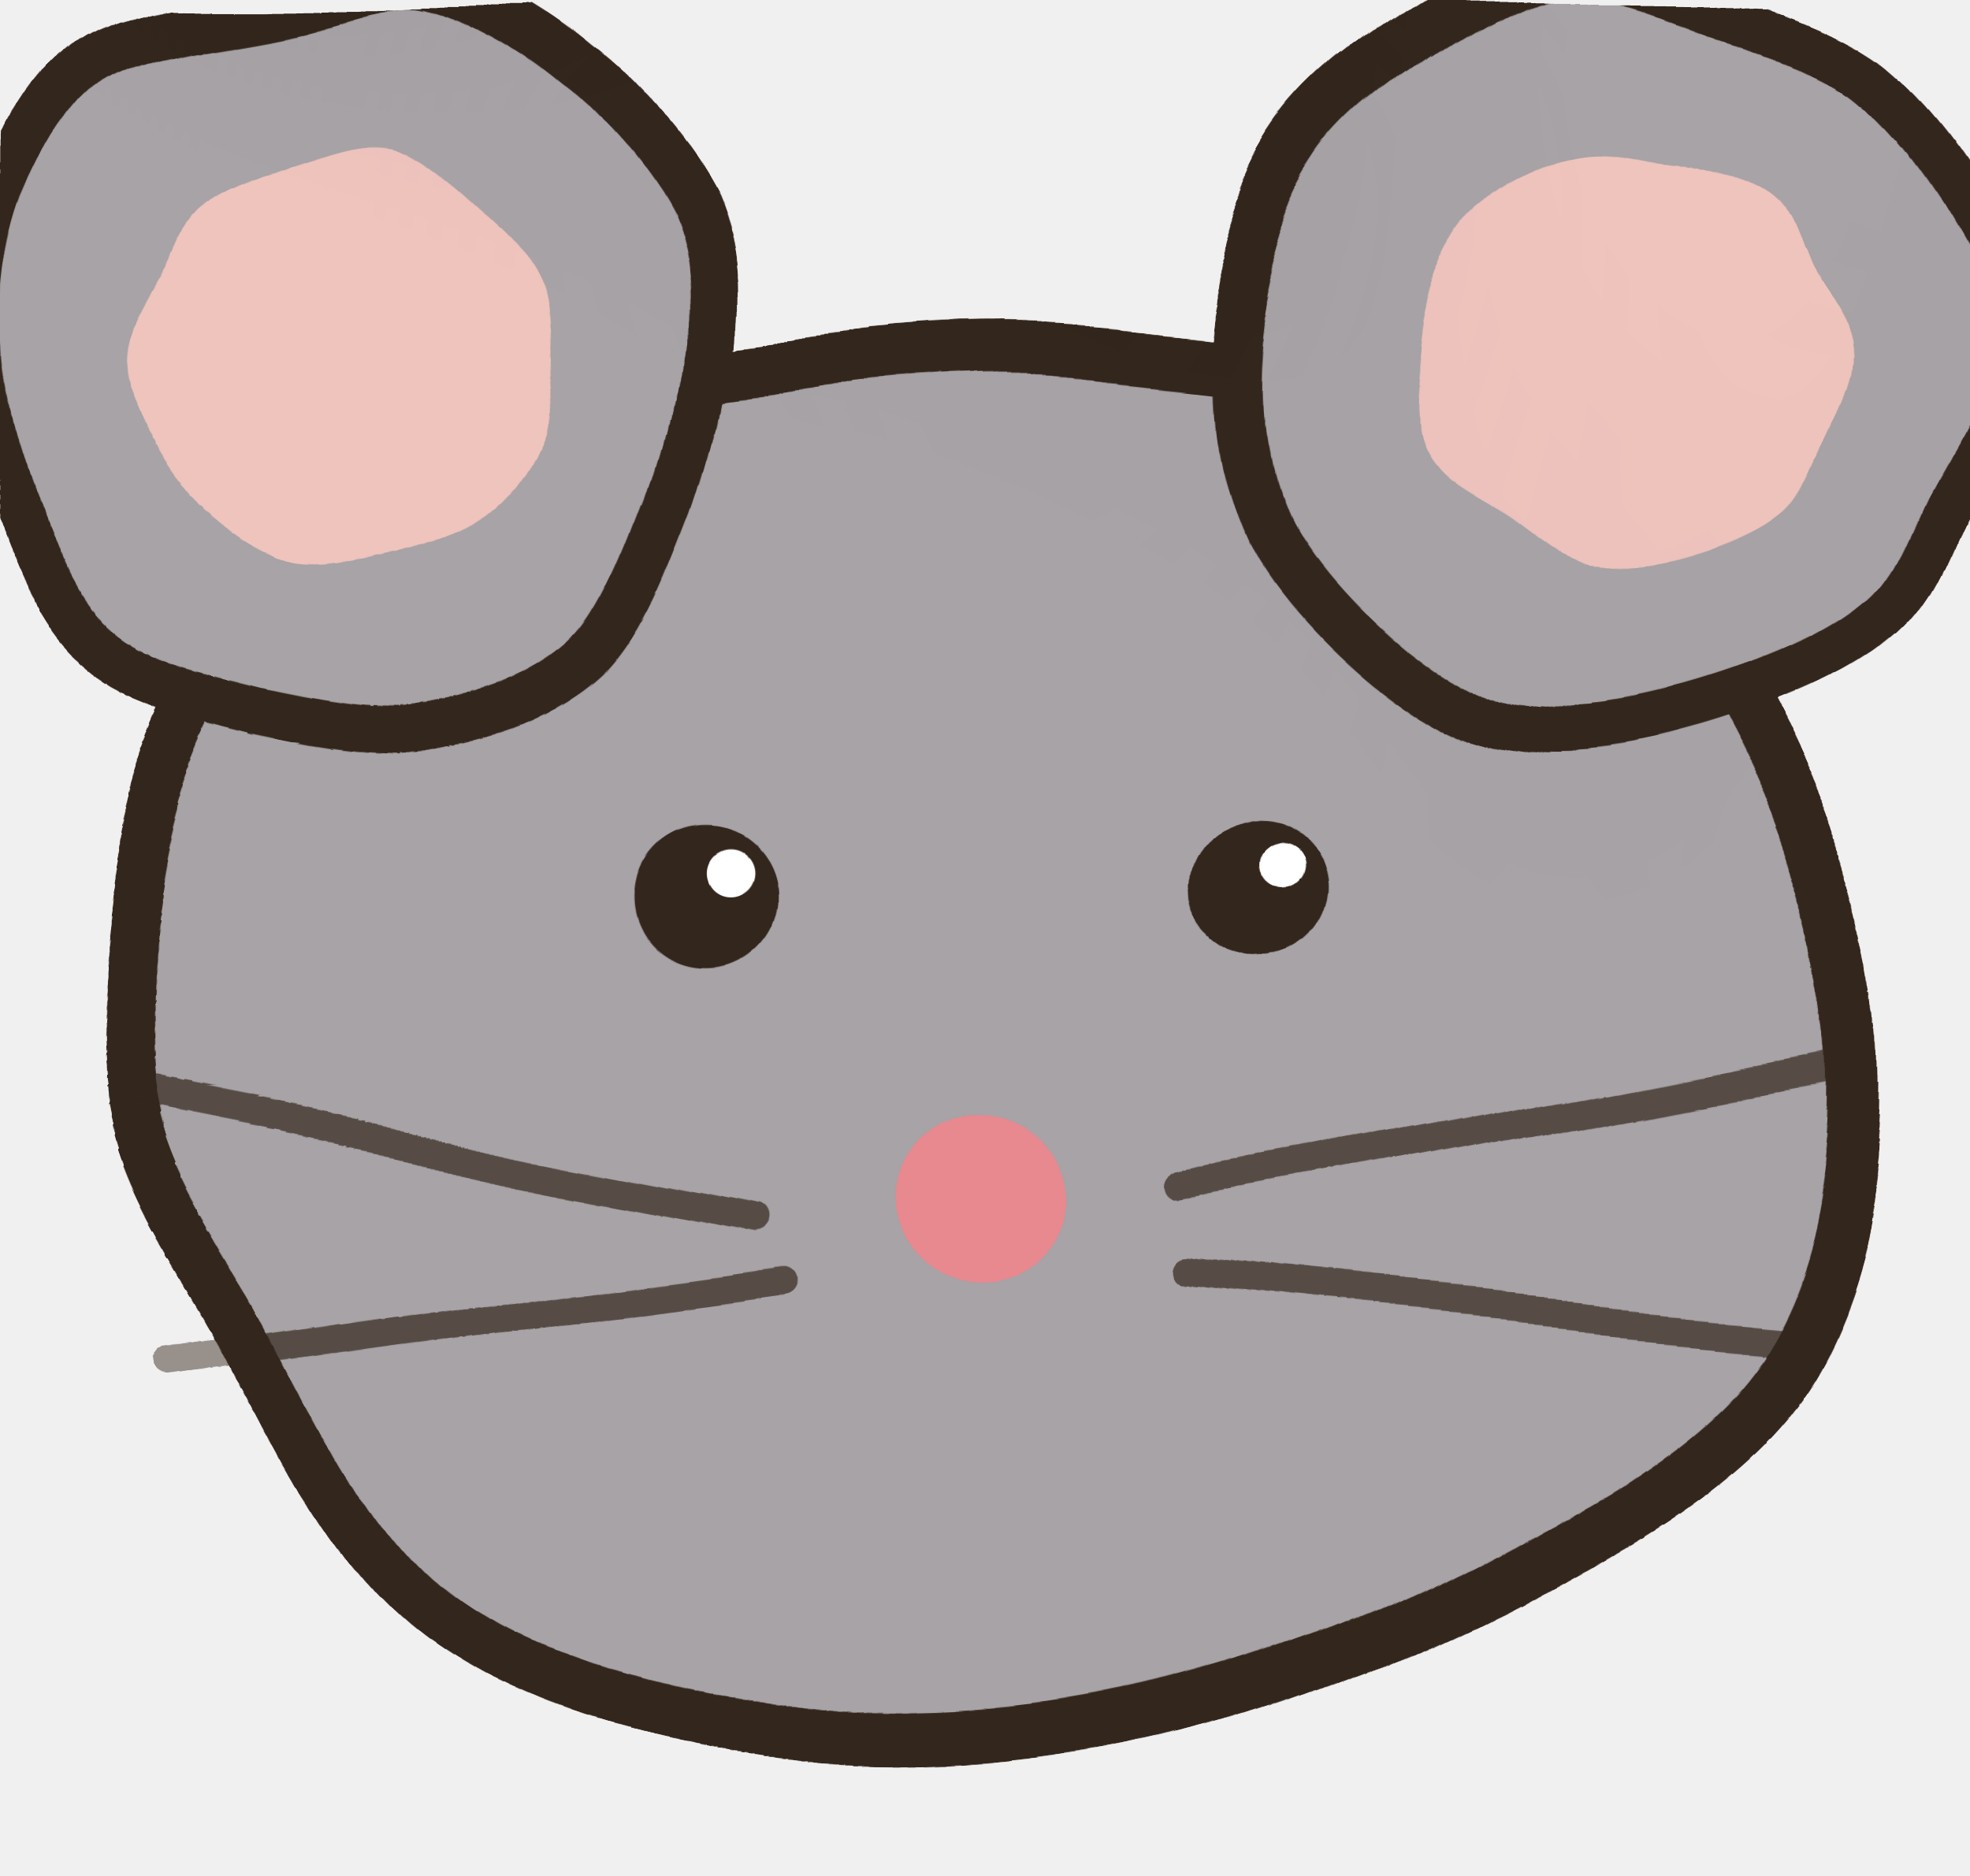
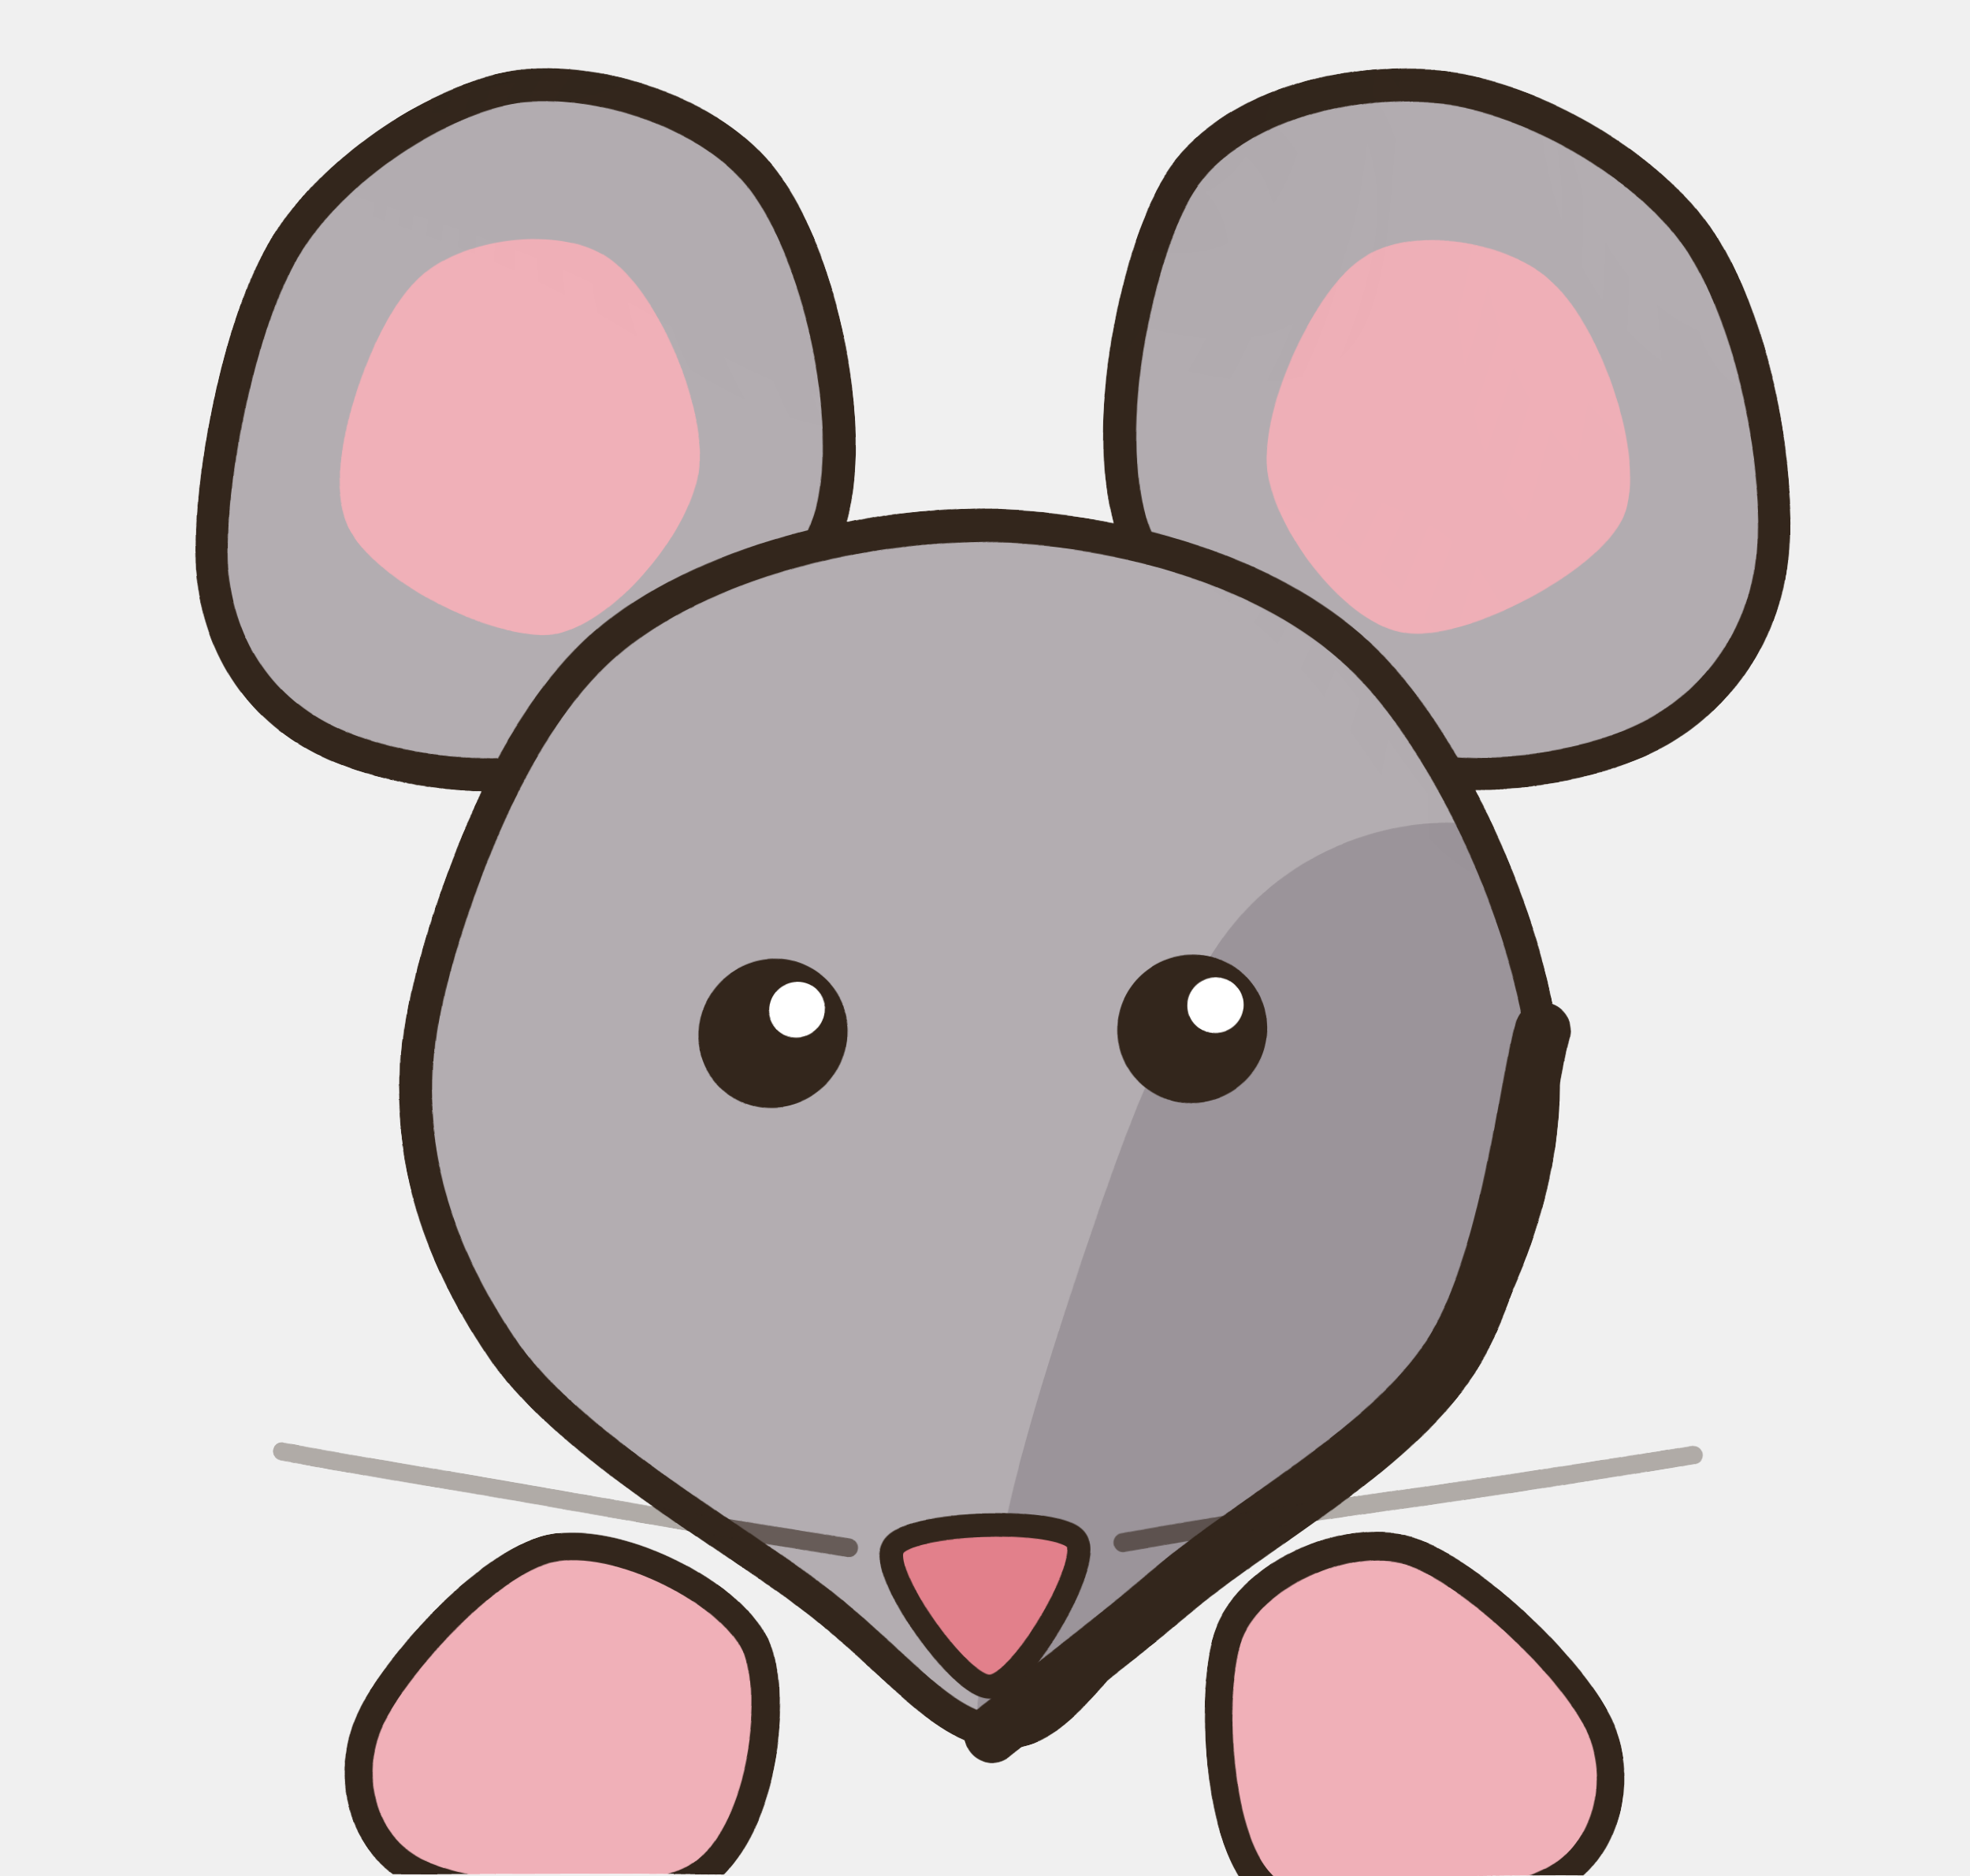
<svg xmlns="http://www.w3.org/2000/svg" viewBox="0 0 84 80" width="84" height="80">
  <defs>
    <filter id="art" x="-4%" y="-4%" width="108%" height="108%" color-interpolation-filters="sRGB">
      <feTurbulence type="fractalNoise" baseFrequency="0.032" numOctaves="2" seed="551" result="w" />
-       <feDisplacementMap in="SourceGraphic" in2="w" scale="2.6" xChannelSelector="R" yChannelSelector="G" result="d" />
+       <feDisplacementMap in="SourceGraphic" in2="w" scale="1" xChannelSelector="R" yChannelSelector="G" result="d" />
      <feTurbulence type="fractalNoise" baseFrequency="0.007" numOctaves="3" seed="558" result="t" />
      <feColorMatrix in="t" type="matrix" values="0.3 0 0 0 0.85  0.3 0 0 0 0.85  0.3 0 0 0 0.85  0 0 0 0 1" result="tw" />
      <feBlend in="d" in2="tw" mode="multiply" result="m" />
      <feComposite in="m" in2="d" operator="in" />
    </filter>
    <filter id="blur" x="-30%" y="-30%" width="160%" height="160%">
      <feGaussianBlur stdDeviation="8" />
    </filter>
    <filter id="blur2" x="-30%" y="-30%" width="160%" height="160%">
      <feGaussianBlur stdDeviation="2.5" />
    </filter>
    <pattern id="hatch" width="6" height="6" patternUnits="userSpaceOnUse" patternTransform="rotate(38)">
      <line x1="0" y1="0" x2="0" y2="6" stroke="#33261c" stroke-width="1.2" />
    </pattern>
    <pattern id="hatch2" width="5" height="5" patternUnits="userSpaceOnUse" patternTransform="rotate(-48)">
      <line x1="0" y1="0" x2="0" y2="5" stroke="#33261c" stroke-width="1" />
    </pattern>
    <pattern id="hatchw" width="7" height="7" patternUnits="userSpaceOnUse" patternTransform="rotate(30)">
      <line x1="0" y1="0" x2="0" y2="7" stroke="#fff8e0" stroke-width="1.3" />
    </pattern>
  </defs>
  <g filter="url(#art)">
-     <path d="M79.1 45C79.3 49.5 78.4 54.4 76 58.1C73.6 61.7 69.3 64.3 64.8 66.7C60.3 69.2 54.2 71.8 48.8 73C43.5 74.2 37.7 74.6 32.6 74C27.6 73.3 22.3 71.9 18.6 69C14.8 66 12.3 60.2 10.2 56.3C8 52.4 5.9 49.8 5.6 45.4C5.3 41.1 6.1 34.5 8.5 30.1C10.8 25.8 15.5 21.8 19.8 19.4C24 17 29.3 16.4 34.1 15.8C38.9 15.1 43.3 14.8 48.6 15.4C53.8 16 61.3 16.7 65.7 19.3C70.1 21.8 72.5 26.5 74.7 30.8C77 35.1 78.9 40.4 79.1 45Z" fill="#a7a3a6" stroke="#33261c" stroke-width="2.2" stroke-linejoin="round" stroke-linecap="round" />
-     <path d="M30.6 14.7C30.4 16.9 29.8 19.4 29 21.7C28.1 24 27.1 26.8 25.5 28.4C23.8 30 21.3 30.9 18.9 31.2C16.6 31.6 13.9 31 11.5 30.5C9.2 29.9 6.4 29.4 4.7 28C2.9 26.6 2 24.3 1.1 22.1C0.1 19.9 -0.8 17.3 -0.9 15C-1.1 12.6 -0.8 10.1 0 8C0.9 5.9 2.1 3.5 4.1 2.2C6.2 0.9 9.9 0.7 12.3 0.1C14.6 -0.4 16.1 -1.3 18.2 -0.9C20.3 -0.5 22.9 1 24.8 2.6C26.8 4.1 28.9 6.6 29.9 8.6C30.8 10.7 30.7 12.5 30.6 14.7Z" fill="#a7a3a6" stroke="#33261c" stroke-width="2" stroke-linejoin="round" stroke-linecap="round" />
-     <path d="M23.8 15.4C23.8 16.6 24 17.9 23.6 19.1C23.1 20.2 22.2 21.5 21 22.3C19.9 23.1 18.2 23.4 16.8 23.7C15.5 24 14.3 24.3 13 24C11.8 23.7 10.3 22.6 9.4 21.8C8.4 21 7.9 20.3 7.3 19.2C6.8 18.2 5.9 16.8 5.9 15.5C5.9 14.3 6.8 12.9 7.4 11.7C7.9 10.5 8.2 9.3 9.1 8.5C10 7.7 11.6 7.2 12.9 6.7C14.2 6.3 15.5 5.7 16.8 5.9C18 6.2 19.4 7.4 20.5 8.4C21.6 9.4 22.9 10.5 23.4 11.7C23.9 12.8 23.7 14.1 23.8 15.4Z" fill="#efc4bd" />
-     <path d="M85.9 14.7C85.8 17 83.9 19.9 82.8 21.9C81.8 24 81.4 25.6 79.6 27C77.8 28.5 74.3 29.8 71.8 30.5C69.3 31.2 66.8 31.6 64.7 31.2C62.5 30.9 60.8 29.7 59 28.3C57.2 26.8 54.9 24.5 53.8 22.3C52.8 20.1 52.4 17.7 52.6 15.2C52.7 12.8 53.5 9.7 54.6 7.6C55.7 5.5 57 4.2 59 2.7C60.9 1.3 63.9 -0.7 66.1 -1.1C68.4 -1.5 70.4 -0.4 72.5 0.3C74.6 1 77.1 1.8 78.9 3.1C80.7 4.5 82.2 6.5 83.4 8.4C84.5 10.3 86 12.5 85.9 14.7Z" fill="#a7a3a6" stroke="#33261c" stroke-width="2" stroke-linejoin="round" stroke-linecap="round" />
-     <path d="M78.4 15.2C78.5 16.5 77.4 18.2 76.9 19.4C76.3 20.6 76.1 21.5 75.1 22.2C74.1 23 72.1 23.7 70.8 24C69.5 24.3 68.5 24.4 67.3 24.1C66.2 23.7 65 22.7 63.9 21.9C62.7 21.1 61 20.4 60.4 19.2C59.8 18.1 60.1 16.4 60.2 15C60.3 13.6 60.7 12 61.2 10.8C61.7 9.7 62.2 9 63.1 8.3C64 7.5 65.6 6.7 66.8 6.5C68 6.2 69.2 6.5 70.5 6.8C71.9 7 73.9 7.4 74.9 8.2C76 9 76.2 10.5 76.8 11.7C77.4 12.8 78.4 13.9 78.4 15.2Z" fill="#efc4bd" />
-     <circle cx="42.0" cy="51.2" r="3.6" fill="#e8888f" />
-     <path d="M32.4 51.6C27.9 50.7 9.7 47.2 5.2 46.3" fill="none" stroke="#33261c" stroke-width="1.2" stroke-linecap="round" stroke-linejoin="round" opacity="0.7" />
-     <path d="M33.5 54.4C29.1 55 11.6 57.4 7.2 58" fill="none" stroke="#33261c" stroke-width="1.2" stroke-linecap="round" stroke-linejoin="round" opacity="0.7" />
-     <path d="M50.5 51C55.2 50.1 74.1 46.3 78.8 45.4" fill="none" stroke="#33261c" stroke-width="1.2" stroke-linecap="round" stroke-linejoin="round" opacity="0.7" />
-     <path d="M50.8 54.7C55.1 55 72.3 56.5 76.7 56.9" fill="none" stroke="#33261c" stroke-width="1.2" stroke-linecap="round" stroke-linejoin="round" opacity="0.7" />
-     <circle cx="30.0" cy="38.0" r="3" fill="#33261c" />
-     <circle cx="54.0" cy="38.0" r="3" fill="#33261c" />
-     <circle cx="31.0" cy="37.0" r="1" fill="#fff" />
-     <circle cx="55.0" cy="37.0" r="1" fill="#fff" />
+     <path d="M9.3 24.3C9.1 20.7 10.4 13.7 12.5 10.2C14.6 6.8 18.8 4.1 22.1 3.6C25.5 3.2 30.4 4.7 32.6 7.7C34.9 10.8 36.7 17.9 35.6 22C34.4 26.1 29.3 30.7 25.7 32.3C22.1 33.9 16.9 33 14.2 31.7C11.5 30.4 9.6 27.9 9.3 24.3Z" fill="#b3adb1" />
+     <path d="M9.3 24.3C9.1 20.7 10.4 13.7 12.5 10.2C14.6 6.8 18.8 4.1 22.1 3.6C25.5 3.2 30.4 4.7 32.6 7.7C34.9 10.8 36.7 17.9 35.6 22C34.4 26.1 29.3 30.7 25.7 32.3C22.1 33.9 16.9 33 14.2 31.7C11.5 30.4 9.6 27.9 9.3 24.3Z" fill="none" stroke="#33261c" stroke-width="1.4" stroke-linecap="round" stroke-linejoin="round" />
+     <path d="M15 22.2C14 19.6 16 13.8 17.9 11.9C19.7 10 24 9.5 26 10.9C28.1 12.3 30.4 17.5 30 20.2C29.6 22.9 26.3 26.8 23.8 27.2C21.3 27.5 15.9 24.7 15 22.2Z" fill="#f0b0b8" />
+     <path d="M75.4 23.7C75.7 20.1 74.4 13.4 72.1 10C69.8 6.7 65.2 4.1 61.7 3.7C58.1 3.3 52.9 4.6 50.6 7.7C48.4 10.8 47 18.2 48.2 22.3C49.5 26.4 54.5 30.5 58.2 32.1C61.8 33.7 67.2 33.1 70.1 31.7C73 30.3 75.1 27.4 75.4 23.7Z" fill="#b3adb1" />
+     <path d="M75.4 23.7C75.7 20.1 74.4 13.4 72.1 10C69.8 6.7 65.2 4.1 61.7 3.7C58.1 3.3 52.9 4.6 50.6 7.7C48.4 10.8 47 18.2 48.2 22.3C49.5 26.4 54.5 30.5 58.2 32.1C61.8 33.7 67.2 33.1 70.1 31.7C73 30.3 75.1 27.4 75.4 23.7Z" fill="none" stroke="#33261c" stroke-width="1.4" stroke-linecap="round" stroke-linejoin="round" />
+     <path d="M69 22C70 19.5 68 13.8 66.1 12C64.3 10.1 60.1 9.6 58.1 11C56 12.3 53.6 17.3 53.9 20C54.2 22.6 57.3 26.6 59.8 26.9C62.3 27.3 67.9 24.5 69 22Z" fill="#f0b0b8" />
+     <path d="M42.5 22.4C47.8 22.5 53.9 24.2 57.8 27.8C61.7 31.4 65.1 38.9 65.9 44C66.6 49.1 64.8 54.2 62.2 58.3C59.5 62.3 53 65.6 49.8 68.2C46.5 70.8 45 74 42.5 73.9C39.9 73.9 37.9 70.8 34.4 68.1C31 65.4 24.6 61.7 21.8 57.7C19.1 53.7 17.3 49.1 18 44C18.7 39 21.9 31.2 26 27.6C30.1 24 37.2 22.4 42.5 22.4Z" fill="#b3adb1" />
+     <clipPath id="c2502">
+       <path d="M42.5 22.4C47.8 22.5 53.9 24.2 57.8 27.8C61.7 31.4 65.1 38.9 65.9 44C66.6 49.1 64.8 54.2 62.2 58.3C59.5 62.3 53 65.6 49.8 68.2C46.5 70.8 45 74 42.5 73.9C39.9 73.9 37.9 70.8 34.4 68.1C31 65.4 24.6 61.7 21.8 57.7C19.1 53.7 17.3 49.1 18 44C18.7 39 21.9 31.2 26 27.6C30.1 24 37.2 22.4 42.5 22.4Z" />
+     </clipPath>
+     <g clip-path="url(#c2502)">
+       <path d="M52.3 40.1C57 33.4 67 33.5 70 40.2C73 46.9 75 73.6 70.3 80.2C65.6 86.9 44.8 86.9 41.8 80.2C38.8 73.5 47.6 46.7 52.3 40.1Z" fill="rgba(60,50,60,0.2)" />
+     </g>
+     <path d="M42.5 22.4C47.8 22.5 53.9 24.2 57.8 27.8C61.7 31.4 65.1 38.9 65.9 44C66.6 49.1 64.8 54.2 62.2 58.3C59.5 62.3 53 65.6 49.8 68.2C46.5 70.8 45 74 42.5 73.9C39.9 73.9 37.9 70.8 34.4 68.1C31 65.4 24.6 61.7 21.8 57.7C19.1 53.7 17.3 49.1 18 44C18.7 39 21.9 31.2 26 27.6C30.1 24 37.2 22.4 42.5 22.4Z" fill="none" stroke="#33261c" stroke-width="1.4" stroke-linecap="round" stroke-linejoin="round" />
+     <path d="M66 44C65.3 46.3 64.7 54 62 58C59.3 62 53.3 65.3 50 68C46.7 70.7 43.3 73 42 74" fill="none" stroke="#33261c" stroke-width="2.4" stroke-linecap="round" />
+     <circle cx="33" cy="44" r="3.2" fill="#33261c" />
+     <circle cx="51" cy="44" r="3.2" fill="#33261c" />
+     <circle cx="34" cy="43" r="1.2" fill="#fff" />
+     <circle cx="52" cy="43" r="1.2" fill="#fff" />
+     <path d="M38 66.1C38.6 65 45.3 64.9 45.9 65.9C46.6 66.9 43.3 72 42 72C40.7 72.1 37.3 67.1 38 66.1Z" fill="#e2808b" stroke="#33261c" stroke-width="1" />
+     <path d="M36.1 66.1C32.1 65.4 16.1 62.6 12.1 61.9" fill="none" stroke="#33261c" stroke-width="0.8" stroke-linecap="round" stroke-linejoin="round" opacity="0.6" />
+     <path d="M47.9 66C51.9 65.3 68 62.6 72.1 61.9" fill="none" stroke="#33261c" stroke-width="0.8" stroke-linecap="round" stroke-linejoin="round" opacity="0.6" />
+     <path d="M15.6 73.7C16.5 71.4 20.9 66.7 23.6 66.1C26.4 65.5 31 67.9 32.1 70.2C33.1 72.5 32.1 78.4 29.7 80C27.3 81.7 20.2 81.1 17.9 80C15.5 79 14.6 76.1 15.6 73.7Z" fill="#f0b0b8" />
+     <path d="M15.6 73.7C16.5 71.4 20.9 66.7 23.6 66.1C26.4 65.5 31 67.9 32.1 70.2C33.1 72.5 32.1 78.4 29.7 80C27.3 81.7 20.2 81.1 17.9 80C15.5 79 14.6 76.1 15.6 73.7Z" fill="none" stroke="#33261c" stroke-width="1.2" stroke-linecap="round" stroke-linejoin="round" />
+     <path d="M68.1 73.7C67.1 71.3 62.6 66.8 60 66.1C57.4 65.4 53.4 67.3 52.4 69.7C51.4 72.1 51.7 78.7 53.9 80.5C56.2 82.2 63.5 81.5 65.9 80.3C68.3 79.2 69.1 76.1 68.1 73.7Z" fill="#f0b0b8" />
+     <path d="M68.1 73.7C67.1 71.3 62.6 66.8 60 66.1C57.4 65.4 53.4 67.3 52.4 69.7C51.4 72.1 51.7 78.7 53.9 80.5C56.2 82.2 63.5 81.5 65.9 80.3C68.3 79.2 69.1 76.1 68.1 73.7Z" fill="none" stroke="#33261c" stroke-width="1.2" stroke-linecap="round" stroke-linejoin="round" />
  </g>
</svg>
